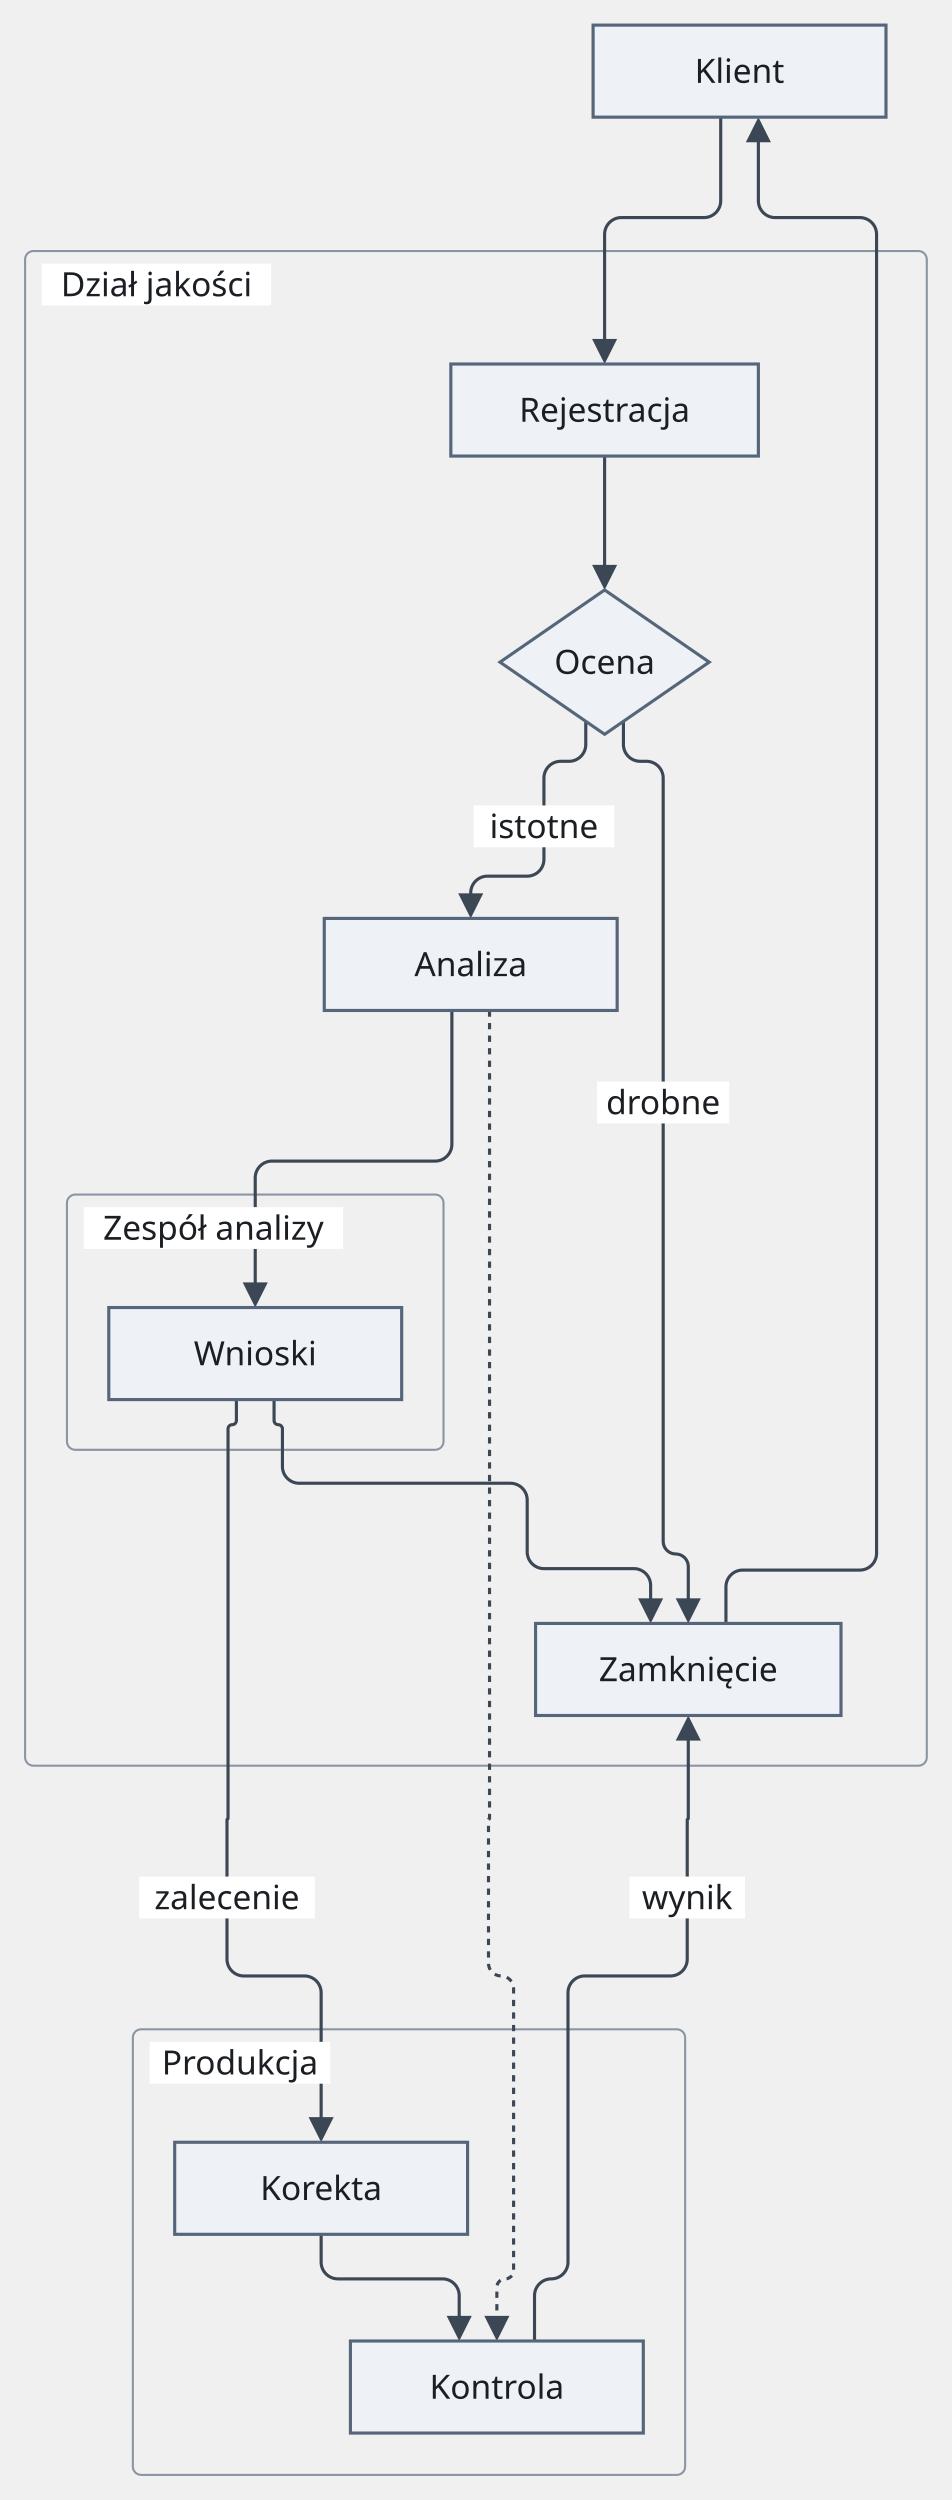
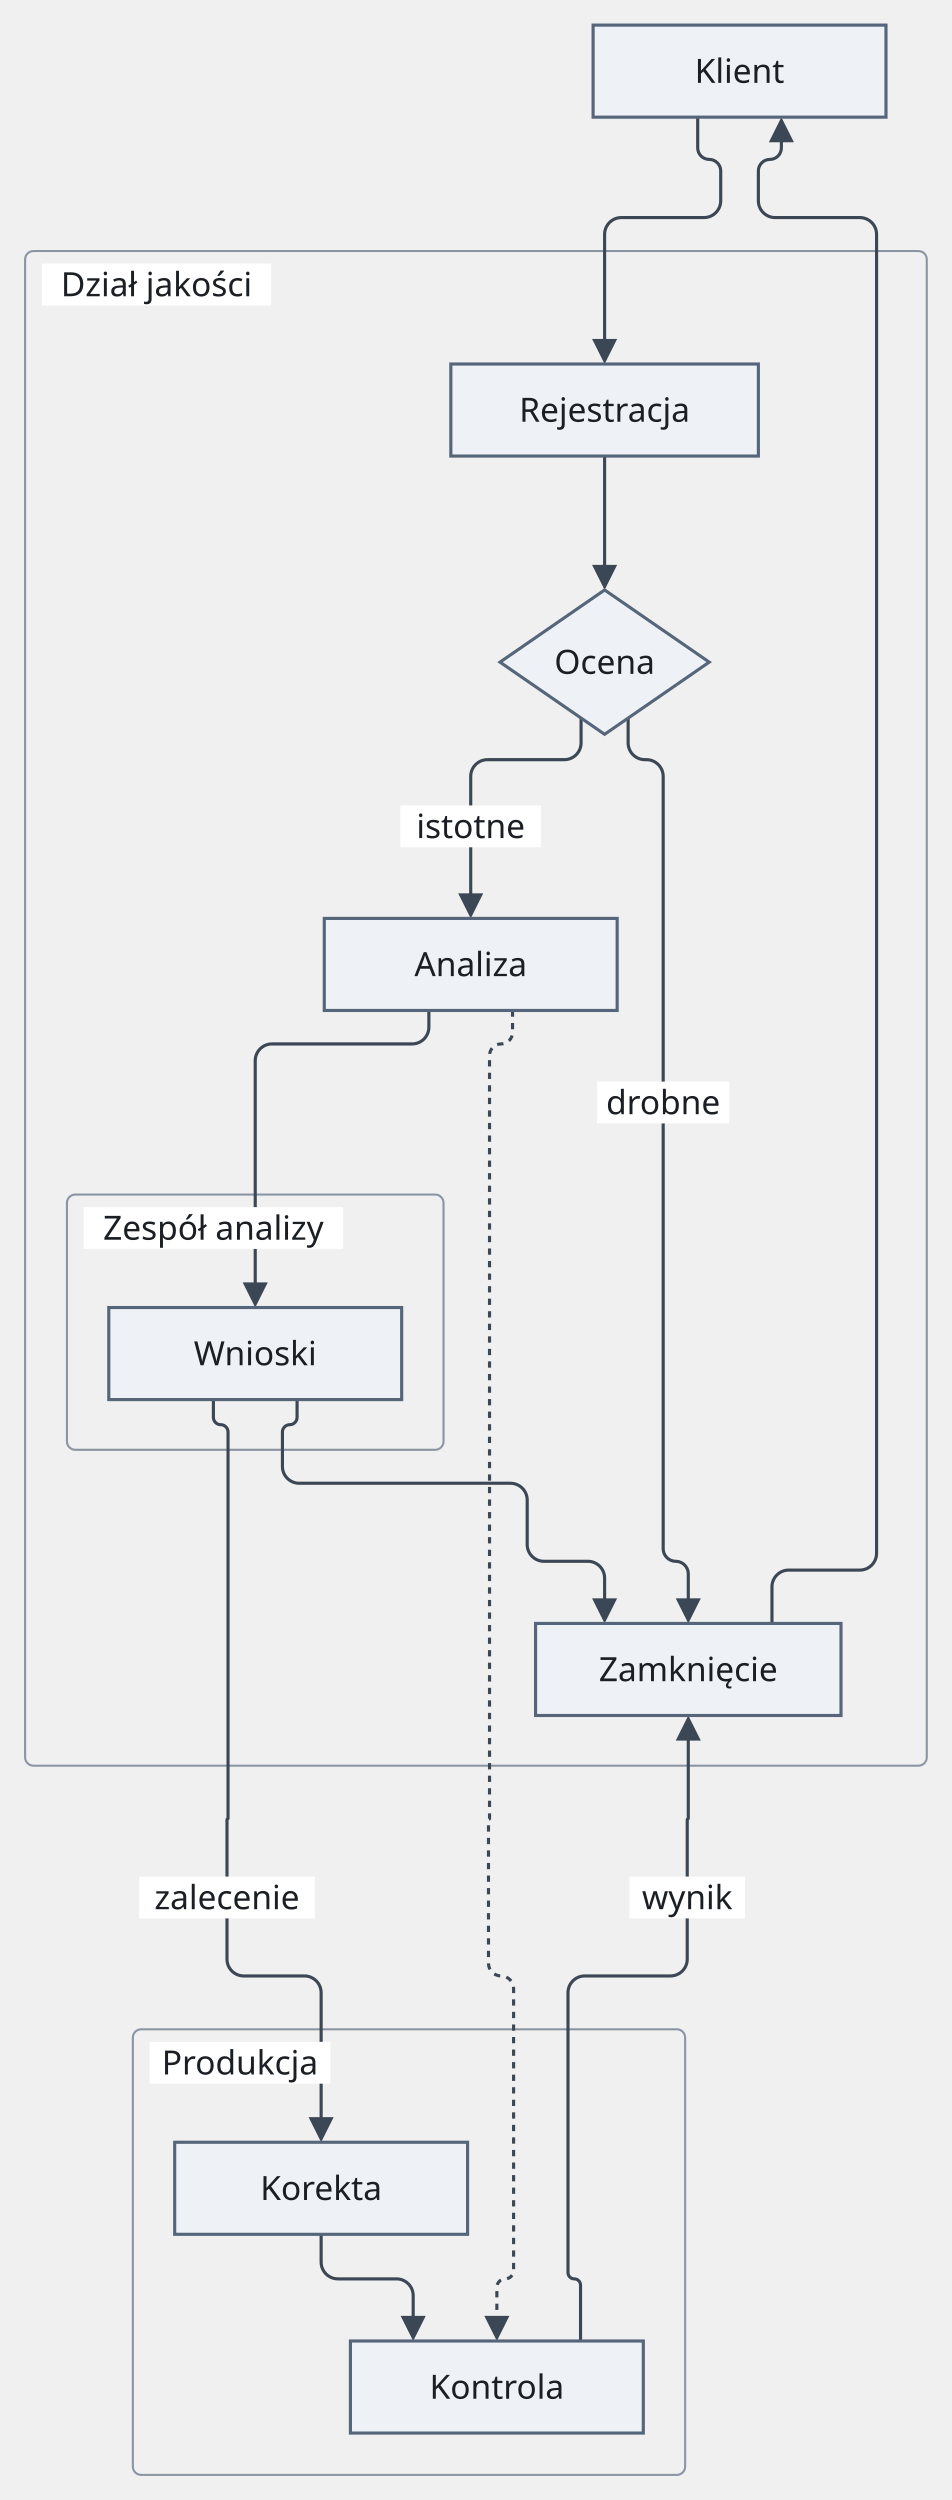
<svg xmlns="http://www.w3.org/2000/svg" version="1.1" width="455" height="1195" viewBox="-11.5 -12 455 1195" role="img" font-family="Recursive, sans-serif" font-size="16">
  <rect class="cluster" x="0.5" y="108" width="431" height="724" rx="4" fill="none" stroke="#8a94a3" stroke-width="1" />
  <rect class="cluster" x="20.5" y="559" width="180" height="122" rx="4" fill="none" stroke="#8a94a3" stroke-width="1" />
  <rect class="cluster" x="52" y="958" width="264" height="213" rx="4" fill="none" stroke="#8a94a3" stroke-width="1" />
  <path class="edge" d="M277.5 206 L277.5 238 L277.5 261.6" fill="none" stroke="#3b4754" stroke-width="1.5" />
-   <path class="edge" d="M268.5 332.79 L268.5 343.9 C268.5 348.29 264.9 351.9 260.5 351.9 L256.5 351.9 C252.1 351.9 248.5 355.5 248.5 359.9 L248.5 371 L248.5 395 L248.5 398.8 C248.5 403.2 244.9 406.8 240.5 406.8 L221.5 406.8 C217.1 406.8 213.5 410.4 213.5 414.8 L213.5 418.6" fill="none" stroke="#3b4754" stroke-width="1.5" />
-   <path class="edge" d="M286.5 332.79 L286.5 343.9 C286.5 348.29 290.1 351.9 294.5 351.9 L297.5 351.9 C301.9 351.9 305.5 355.5 305.5 359.9 L305.5 371 L305.5 395 L305.5 427 L305.5 471 L305.5 503 L305.5 527 L305.5 559 L305.5 681 L305.5 713 L305.5 724.8 C305.5 728.1 308.2 730.8 311.5 730.8 L311.5 730.8 C314.8 730.8 317.5 733.5 317.5 736.8 L317.5 755.6" fill="none" stroke="#3b4754" stroke-width="1.5" />
-   <path class="edge" d="M204.5 471 L204.5 503 L204.5 527 L204.5 535 C204.5 539.4 200.9 543 196.5 543 L118.5 543 C114.1 543 110.5 546.6 110.5 551 L110.5 559 L110.5 589 L110.5 604.6" fill="none" stroke="#3b4754" stroke-width="1.5" />
-   <path class="edge" d="M119.5 657 L119.5 667 C119.5 668.1 120.4 669 121.5 669 L121.5 669 C122.6 669 123.5 669.9 123.5 671 L123.5 681 L123.5 689 C123.5 693.4 127.1 697 131.5 697 L232.5 697 C236.9 697 240.5 700.6 240.5 705 L240.5 713 L240.5 729.8 C240.5 734.2 244.1 737.8 248.5 737.8 L291.5 737.8 C295.9 737.8 299.5 741.4 299.5 745.8 L299.5 755.6" fill="none" stroke="#3b4754" stroke-width="1.5" />
-   <path class="edge" d="M142 1056 L142 1069.3 C142 1073.7 145.6 1077.3 150 1077.3 L200 1077.3 C204.4 1077.3 208 1080.9 208 1085.3 L208 1098.6" fill="none" stroke="#3b4754" stroke-width="1.5" />
-   <path class="edge" d="M333 44 L333 76 L333 84 C333 88.4 329.4 92 325 92 L285.5 92 C281.1 92 277.5 95.6 277.5 100 L277.5 108 L277.5 138 L277.5 153.6" fill="none" stroke="#3b4754" stroke-width="1.5" />
-   <path class="edge" d="M101.5 657 L101.5 667 C101.5 668.1 100.6 669 99.5 669 L99.5 669 C98.4 669 97.5 669.9 97.5 671 L97.5 681 L97.5 713 L97.5 764 L97.5 808 L97.5 832 L97.5 857.25 C97.5 857.39 97.39 857.5 97.25 857.5 L97.25 857.5 C97.11 857.5 97 857.61 97 857.75 L97 883 L97 907 L97 924.5 C97 928.9 100.6 932.5 105 932.5 L134 932.5 C138.4 932.5 142 936.1 142 940.5 L142 958 L142 988 L142 1003.6" fill="none" stroke="#3b4754" stroke-width="1.5" />
-   <path class="edge" d="M317.5 816.4 L317.5 832 L317.5 857.25 C317.5 857.39 317.39 857.5 317.25 857.5 L317.25 857.5 C317.11 857.5 317 857.61 317 857.75 L317 883 L317 907 L317 924.5 C317 928.9 313.4 932.5 309 932.5 L268 932.5 C263.6 932.5 260 936.1 260 940.5 L260 958 L260 988 L260 1012 L260 1056 L260 1069.3 C260 1073.7 256.4 1077.3 252 1077.3 L252 1077.3 C247.6 1077.3 244 1080.9 244 1085.3 L244 1107" fill="none" stroke="#3b4754" stroke-width="1.5" />
-   <path class="edge" d="M351 52.4 L351 76 L351 84 C351 88.4 354.6 92 359 92 L399.5 92 C403.9 92 407.5 95.6 407.5 100 L407.5 108 L407.5 138 L407.5 162 L407.5 206 L407.5 238 L407.5 270 L407.5 339 L407.5 371 L407.5 395 L407.5 427 L407.5 471 L407.5 503 L407.5 527 L407.5 559 L407.5 681 L407.5 713 L407.5 730.5 C407.5 734.9 403.9 738.5 399.5 738.5 L343.5 738.5 C339.1 738.5 335.5 742.1 335.5 746.5 L335.5 764" fill="none" stroke="#3b4754" stroke-width="1.5" />
-   <path class="edge" d="M222.5 471 L222.5 503 L222.5 527 L222.5 559 L222.5 681 L222.5 713 L222.5 764 L222.5 808 L222.5 832 L222.5 857.25 C222.5 857.39 222.39 857.5 222.25 857.5 L222.25 857.5 C222.11 857.5 222 857.61 222 857.75 L222 883 L222 907 L222 926.5 C222 929.8 224.7 932.5 228 932.5 L228 932.5 C231.3 932.5 234 935.2 234 938.5 L234 958 L234 988 L234 1012 L234 1056 L234 1073.3 C234 1075.5 232.2 1077.3 230 1077.3 L230 1077.3 C227.8 1077.3 226 1079.1 226 1081.3 L226 1098.6" fill="none" stroke="#3b4754" stroke-width="1.5" stroke-dasharray="3 3" />
+   <path class="edge" d="M266.25 331.24 L266.25 343.12 C266.25 347.52 262.65 351.12 258.25 351.12 L221.5 351.12 C217.1 351.12 213.5 354.72 213.5 359.12 L213.5 371 L213.5 395 L213.5 418.6" fill="none" stroke="#3b4754" stroke-width="1.5" />
+   <path class="edge" d="M288.75 331.24 L288.75 343.12 C288.75 347.52 292.35 351.12 296.75 351.12 L297.5 351.12 C301.9 351.12 305.5 354.72 305.5 359.12 L305.5 371 L305.5 395 L305.5 427 L305.5 471 L305.5 503 L305.5 527 L305.5 559 L305.5 681 L305.5 713 L305.5 728.3 C305.5 731.6 308.2 734.3 311.5 734.3 L311.5 734.3 C314.8 734.3 317.5 737 317.5 740.3 L317.5 755.6" fill="none" stroke="#3b4754" stroke-width="1.5" />
+   <path class="edge" d="M193.5 471 L193.5 479 C193.5 483.4 189.9 487 185.5 487 L118.5 487 C114.1 487 110.5 490.6 110.5 495 L110.5 503 L110.5 527 L110.5 559 L110.5 589 L110.5 604.6" fill="none" stroke="#3b4754" stroke-width="1.5" />
+   <path class="edge" d="M130.5 657 L130.5 665.5 C130.5 667.43 128.93 669 127 669 L127 669 C125.08 669 123.5 670.58 123.5 672.5 L123.5 681 L123.5 689 C123.5 693.4 127.1 697 131.5 697 L232.5 697 C236.9 697 240.5 700.6 240.5 705 L240.5 713 L240.5 726.3 C240.5 730.7 244.1 734.3 248.5 734.3 L269.5 734.3 C273.9 734.3 277.5 737.9 277.5 742.3 L277.5 755.6" fill="none" stroke="#3b4754" stroke-width="1.5" />
+   <path class="edge" d="M142 1056 L142 1069.3 C142 1073.7 145.6 1077.3 150 1077.3 L178 1077.3 C182.4 1077.3 186 1080.9 186 1085.3 L186 1098.6" fill="none" stroke="#3b4754" stroke-width="1.5" />
+   <path class="edge" d="M322 44 L322 58.7 C322 61.73 324.48 64.2 327.5 64.2 L327.5 64.2 C330.53 64.2 333 66.68 333 69.7 L333 76 L333 84 C333 88.4 329.4 92 325 92 L285.5 92 C281.1 92 277.5 95.6 277.5 100 L277.5 108 L277.5 138 L277.5 153.6" fill="none" stroke="#3b4754" stroke-width="1.5" />
+   <path class="edge" d="M90.5 657 L90.5 665.5 C90.5 667.43 92.08 669 94 669 L94 669 C95.93 669 97.5 670.58 97.5 672.5 L97.5 681 L97.5 713 L97.5 764 L97.5 808 L97.5 832 L97.5 857.25 C97.5 857.39 97.39 857.5 97.25 857.5 L97.25 857.5 C97.11 857.5 97 857.61 97 857.75 L97 883 L97 907 L97 924.5 C97 928.9 100.6 932.5 105 932.5 L134 932.5 C138.4 932.5 142 936.1 142 940.5 L142 958 L142 988 L142 1003.6" fill="none" stroke="#3b4754" stroke-width="1.5" />
+   <path class="edge" d="M317.5 816.4 L317.5 832 L317.5 857.25 C317.5 857.39 317.39 857.5 317.25 857.5 L317.25 857.5 C317.11 857.5 317 857.61 317 857.75 L317 883 L317 907 L317 924.5 C317 928.9 313.4 932.5 309 932.5 L268 932.5 C263.6 932.5 260 936.1 260 940.5 L260 958 L260 988 L260 1012 L260 1056 L260 1074.3 C260 1075.95 261.35 1077.3 263 1077.3 L263 1077.3 C264.65 1077.3 266 1078.65 266 1080.3 L266 1107" fill="none" stroke="#3b4754" stroke-width="1.5" />
+   <path class="edge" d="M362 52.4 L362 58.7 C362 61.73 359.53 64.2 356.5 64.2 L356.5 64.2 C353.48 64.2 351 66.68 351 69.7 L351 76 L351 84 C351 88.4 354.6 92 359 92 L399.5 92 C403.9 92 407.5 95.6 407.5 100 L407.5 108 L407.5 138 L407.5 162 L407.5 206 L407.5 238 L407.5 270 L407.5 339 L407.5 371 L407.5 395 L407.5 427 L407.5 471 L407.5 503 L407.5 527 L407.5 559 L407.5 681 L407.5 713 L407.5 730.5 C407.5 734.9 403.9 738.5 399.5 738.5 L365.5 738.5 C361.1 738.5 357.5 742.1 357.5 746.5 L357.5 764" fill="none" stroke="#3b4754" stroke-width="1.5" />
+   <path class="edge" d="M233.5 471 L233.5 481.5 C233.5 484.53 231.03 487 228 487 L228 487 C224.98 487 222.5 489.48 222.5 492.5 L222.5 503 L222.5 527 L222.5 559 L222.5 681 L222.5 713 L222.5 764 L222.5 808 L222.5 832 L222.5 857.25 C222.5 857.39 222.39 857.5 222.25 857.5 L222.25 857.5 C222.11 857.5 222 857.61 222 857.75 L222 883 L222 907 L222 926.5 C222 929.8 224.7 932.5 228 932.5 L228 932.5 C231.3 932.5 234 935.2 234 938.5 L234 958 L234 988 L234 1012 L234 1056 L234 1073.3 C234 1075.5 232.2 1077.3 230 1077.3 L230 1077.3 C227.8 1077.3 226 1079.1 226 1081.3 L226 1098.6" fill="none" stroke="#3b4754" stroke-width="1.5" stroke-dasharray="3 3" />
  <rect class="cluster-title-background" x="8.5" y="114" width="109.6" height="20" fill="#ffffff" />
  <rect class="cluster-title-background" x="28.5" y="565" width="124" height="20" fill="#ffffff" />
-   <rect class="edge-label-background" x="214.9" y="373" width="67.2" height="20" fill="#ffffff" />
+   <rect class="edge-label-background" x="179.9" y="373" width="67.2" height="20" fill="#ffffff" />
  <rect class="edge-label-background" x="273.9" y="505" width="63.2" height="20" fill="#ffffff" />
  <rect class="cluster-title-background" x="60" y="964" width="86.4" height="20" fill="#ffffff" />
  <rect class="edge-label-background" x="55" y="885" width="84" height="20" fill="#ffffff" />
  <rect class="edge-label-background" x="289.4" y="885" width="55.2" height="20" fill="#ffffff" />
  <polygon class="arrowhead" points="277.5,270 271.5,258 283.5,258" fill="#3b4754" />
  <polygon class="arrowhead" points="213.5,427 207.5,415 219.5,415" fill="#3b4754" />
  <polygon class="arrowhead" points="317.5,764 311.5,752 323.5,752" fill="#3b4754" />
  <polygon class="arrowhead" points="110.5,613 104.5,601 116.5,601" fill="#3b4754" />
-   <polygon class="arrowhead" points="299.5,764 293.5,752 305.5,752" fill="#3b4754" />
-   <polygon class="arrowhead" points="208,1107 202,1095 214,1095" fill="#3b4754" />
+   <polygon class="arrowhead" points="277.5,764 271.5,752 283.5,752" fill="#3b4754" />
+   <polygon class="arrowhead" points="186,1107 180,1095 192,1095" fill="#3b4754" />
  <polygon class="arrowhead" points="277.5,162 271.5,150 283.5,150" fill="#3b4754" />
  <polygon class="arrowhead" points="142,1012 136,1000 148,1000" fill="#3b4754" />
  <polygon class="arrowhead" points="317.5,808 323.5,820 311.5,820" fill="#3b4754" />
-   <polygon class="arrowhead" points="351,44 357,56 345,56" fill="#3b4754" />
+   <polygon class="arrowhead" points="362,44 368,56 356,56" fill="#3b4754" />
  <polygon class="arrowhead" points="226,1107 220,1095 232,1095" fill="#3b4754" />
  <rect class="node" x="272" y="0" width="140" height="44" fill="#eef2f7" stroke="#55657a" stroke-width="1.5" />
  <rect class="node" x="204" y="162" width="147" height="44" fill="#eef2f7" stroke="#55657a" stroke-width="1.5" />
  <polygon class="node" points="277.5,270 327.5,304.5 277.5,339 227.5,304.5" fill="#eef2f7" stroke="#55657a" stroke-width="1.5" />
  <rect class="node" x="143.5" y="427" width="140" height="44" fill="#eef2f7" stroke="#55657a" stroke-width="1.5" />
  <rect class="node" x="40.5" y="613" width="140" height="44" fill="#eef2f7" stroke="#55657a" stroke-width="1.5" />
  <rect class="node" x="244.5" y="764" width="146" height="44" fill="#eef2f7" stroke="#55657a" stroke-width="1.5" />
  <rect class="node" x="72" y="1012" width="140" height="44" fill="#eef2f7" stroke="#55657a" stroke-width="1.5" />
  <rect class="node" x="156" y="1107" width="140" height="44" fill="#eef2f7" stroke="#55657a" stroke-width="1.5" />
  <text class="node-label" x="342" y="27.6" text-anchor="middle" fill="#1b1f24">Klient</text>
  <text class="cluster-title" x="63.3" y="129.6" text-anchor="middle" fill="#1b1f24">Dział jakości</text>
  <text class="node-label" x="277.5" y="189.6" text-anchor="middle" fill="#1b1f24">Rejestracja</text>
  <text class="node-label" x="277.5" y="310.1" text-anchor="middle" fill="#1b1f24">Ocena</text>
  <text class="node-label" x="213.5" y="454.6" text-anchor="middle" fill="#1b1f24">Analiza</text>
  <text class="cluster-title" x="90.5" y="580.6" text-anchor="middle" fill="#1b1f24">Zespół analizy</text>
  <text class="node-label" x="110.5" y="640.6" text-anchor="middle" fill="#1b1f24">Wnioski</text>
  <text class="node-label" x="317.5" y="791.6" text-anchor="middle" fill="#1b1f24">Zamknięcie</text>
-   <text class="edge-label" x="248.5" y="388.6" text-anchor="middle" fill="#1b1f24">istotne</text>
+   <text class="edge-label" x="213.5" y="388.6" text-anchor="middle" fill="#1b1f24">istotne</text>
  <text class="edge-label" x="305.5" y="520.6" text-anchor="middle" fill="#1b1f24">drobne</text>
  <text class="cluster-title" x="103.2" y="979.6" text-anchor="middle" fill="#1b1f24">Produkcja</text>
  <text class="node-label" x="142" y="1039.6" text-anchor="middle" fill="#1b1f24">Korekta</text>
  <text class="node-label" x="226" y="1134.6" text-anchor="middle" fill="#1b1f24">Kontrola</text>
  <text class="edge-label" x="97" y="900.6" text-anchor="middle" fill="#1b1f24">zalecenie</text>
  <text class="edge-label" x="317" y="900.6" text-anchor="middle" fill="#1b1f24">wynik</text>
</svg>
